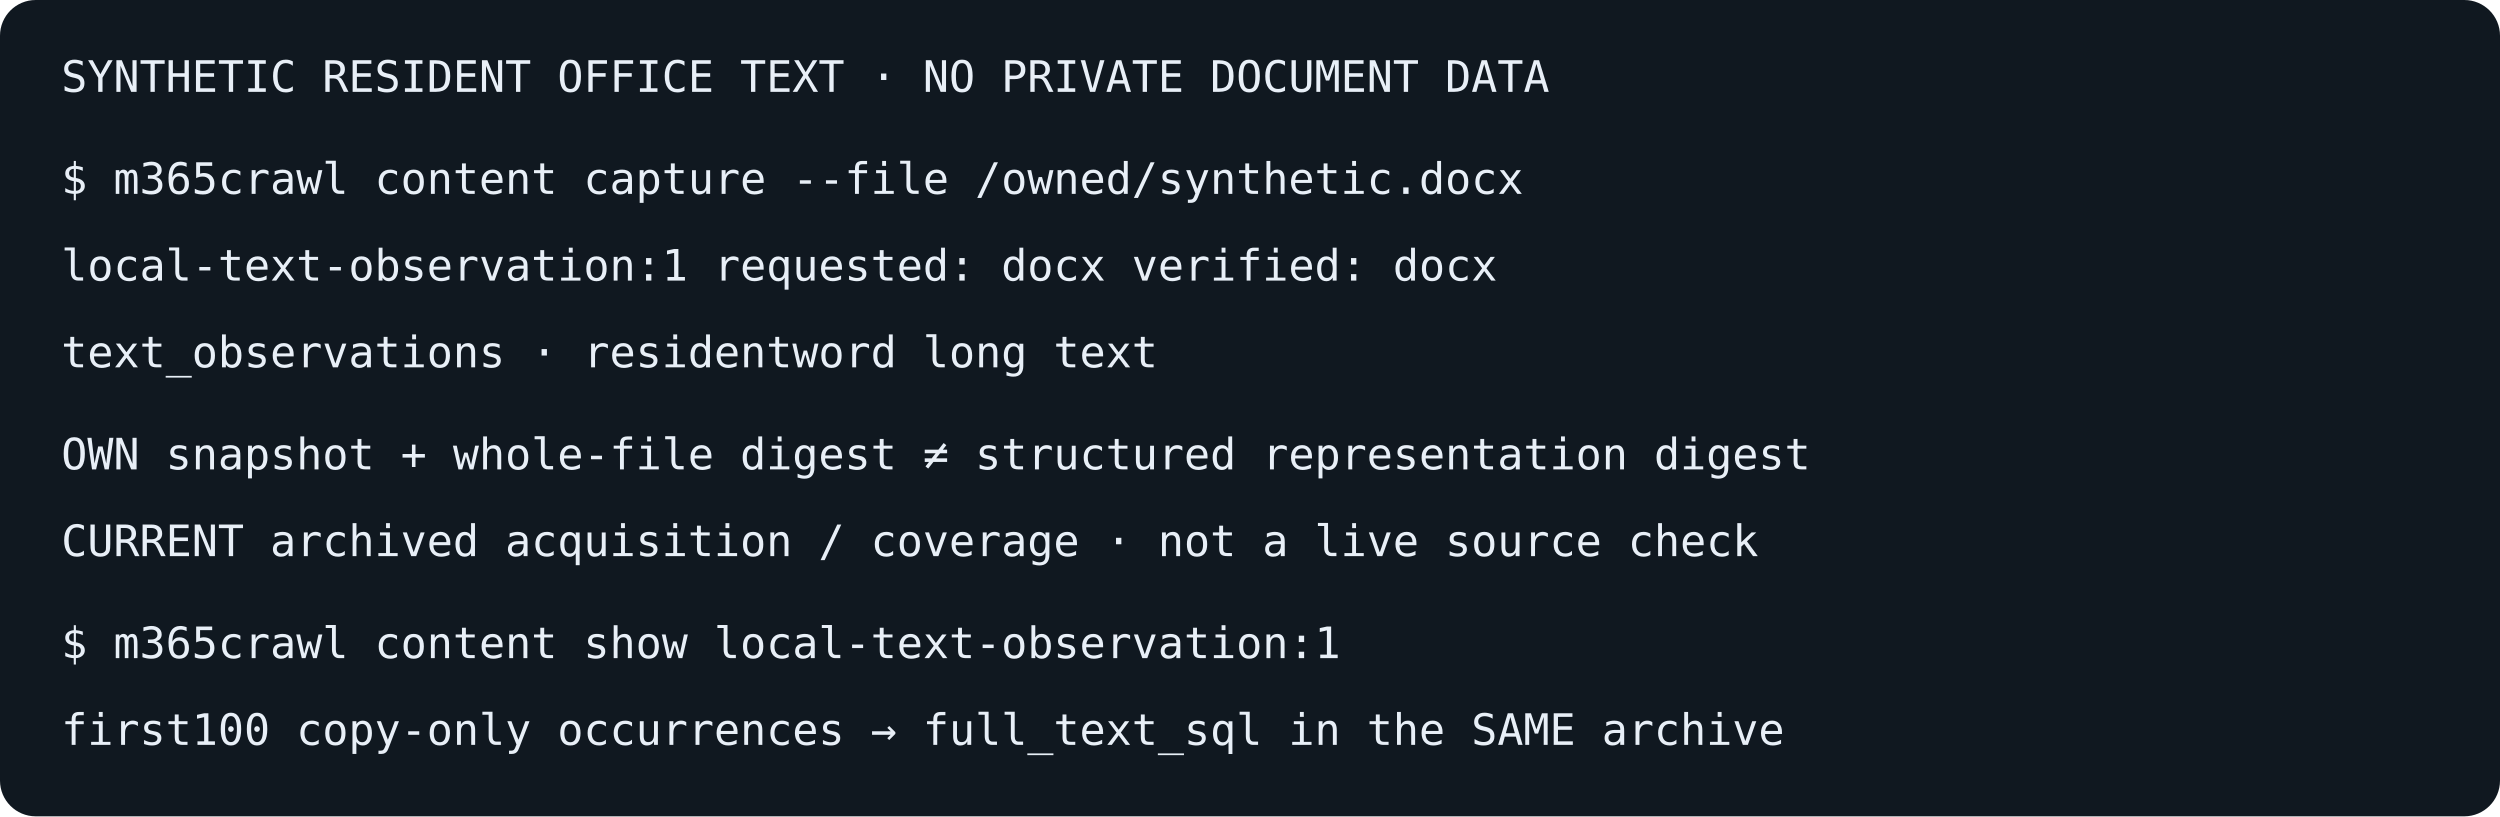
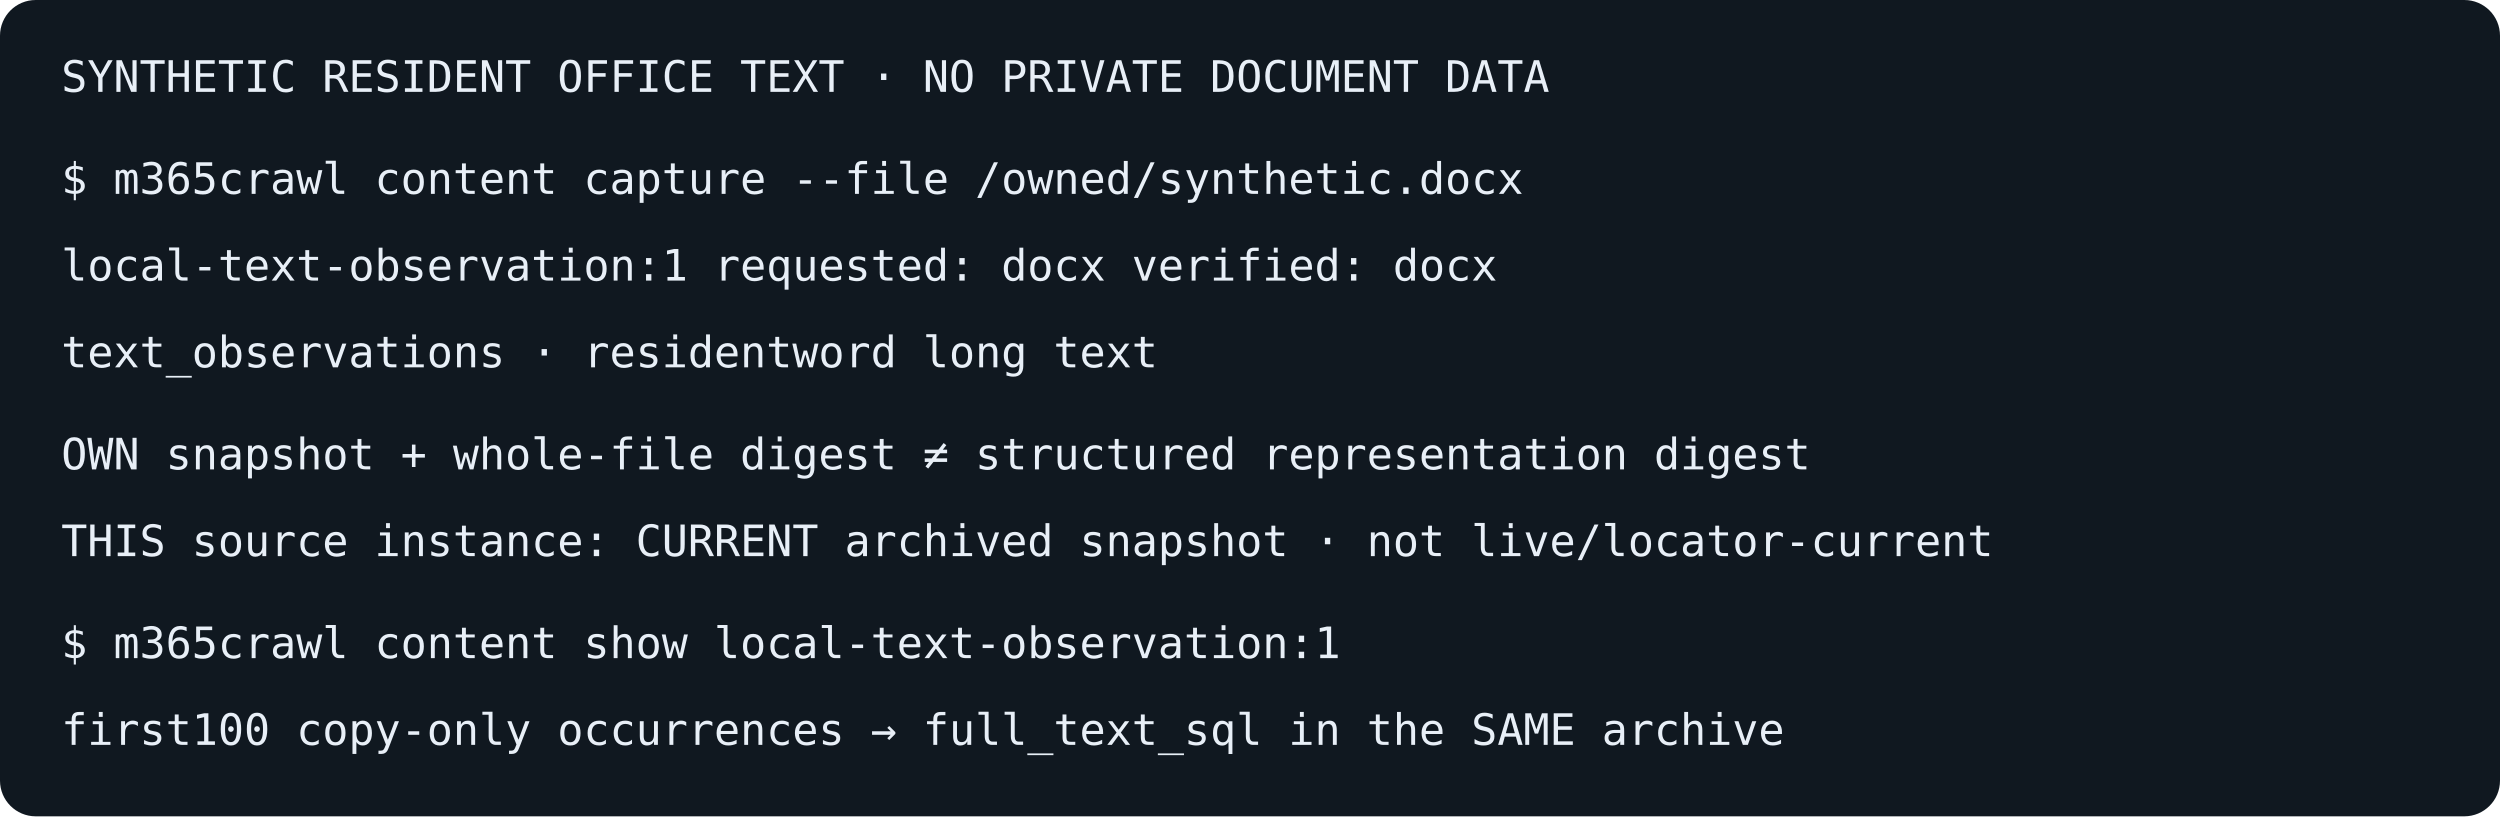
<svg xmlns="http://www.w3.org/2000/svg" width="980" height="320" viewBox="0 0 980 320" role="img" aria-labelledby="title desc">
  <rect width="980" height="320" rx="14" fill="#101820" />
  <g fill="#e8eff7" font-family="monospace" font-size="17">
    <text x="24" y="36">SYNTHETIC RESIDENT OFFICE TEXT · NO PRIVATE DOCUMENT DATA</text>
    <text x="24" y="76">$ m365crawl content capture --file /owned/synthetic.docx</text>
    <text x="24" y="110">local-text-observation:1   requested: docx   verified: docx</text>
    <text x="24" y="144">text_observations · residentword long text</text>
    <text x="24" y="184">OWN snapshot + whole-file digest ≠ structured representation digest</text>
-     <text x="24" y="218">CURRENT archived acquisition / coverage · not a live source check</text>
+     <text x="24" y="218">THIS source instance: CURRENT archived snapshot · not live/locator-current</text>
    <text x="24" y="258">$ m365crawl content show local-text-observation:1</text>
    <text x="24" y="292">first100 copy-only occurrences → full_text_sql in the SAME archive</text>
  </g>
</svg>
